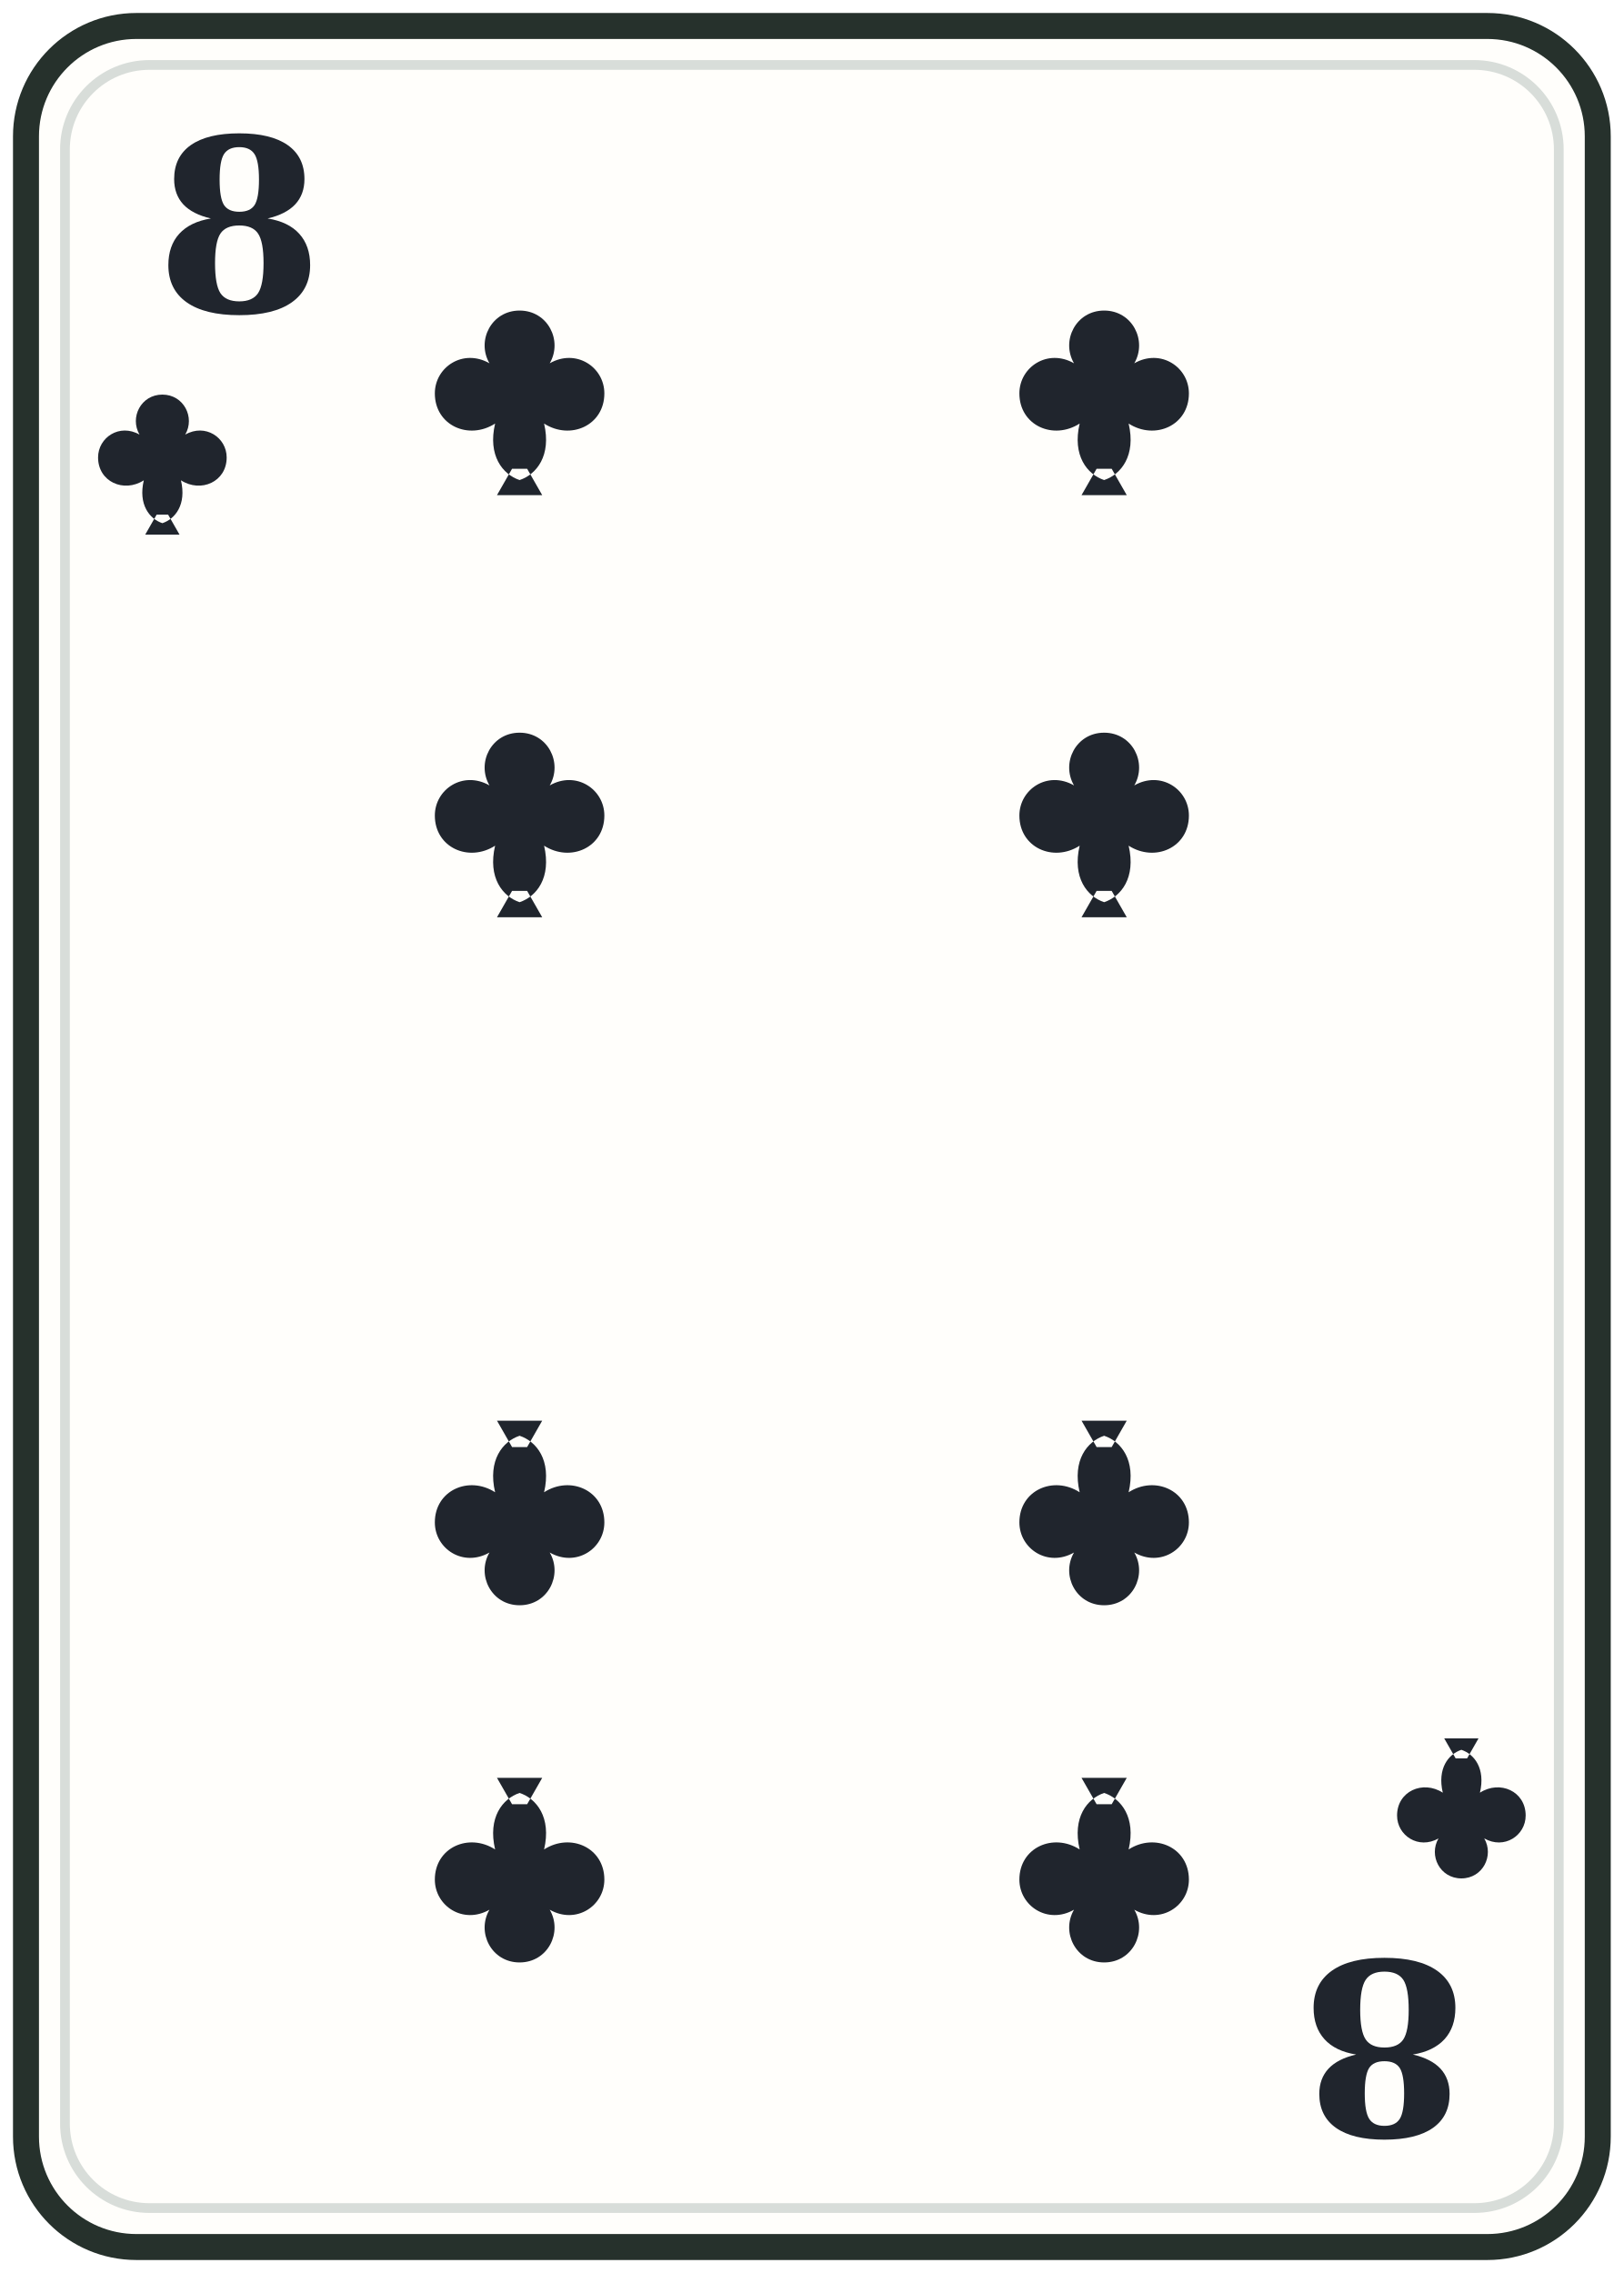
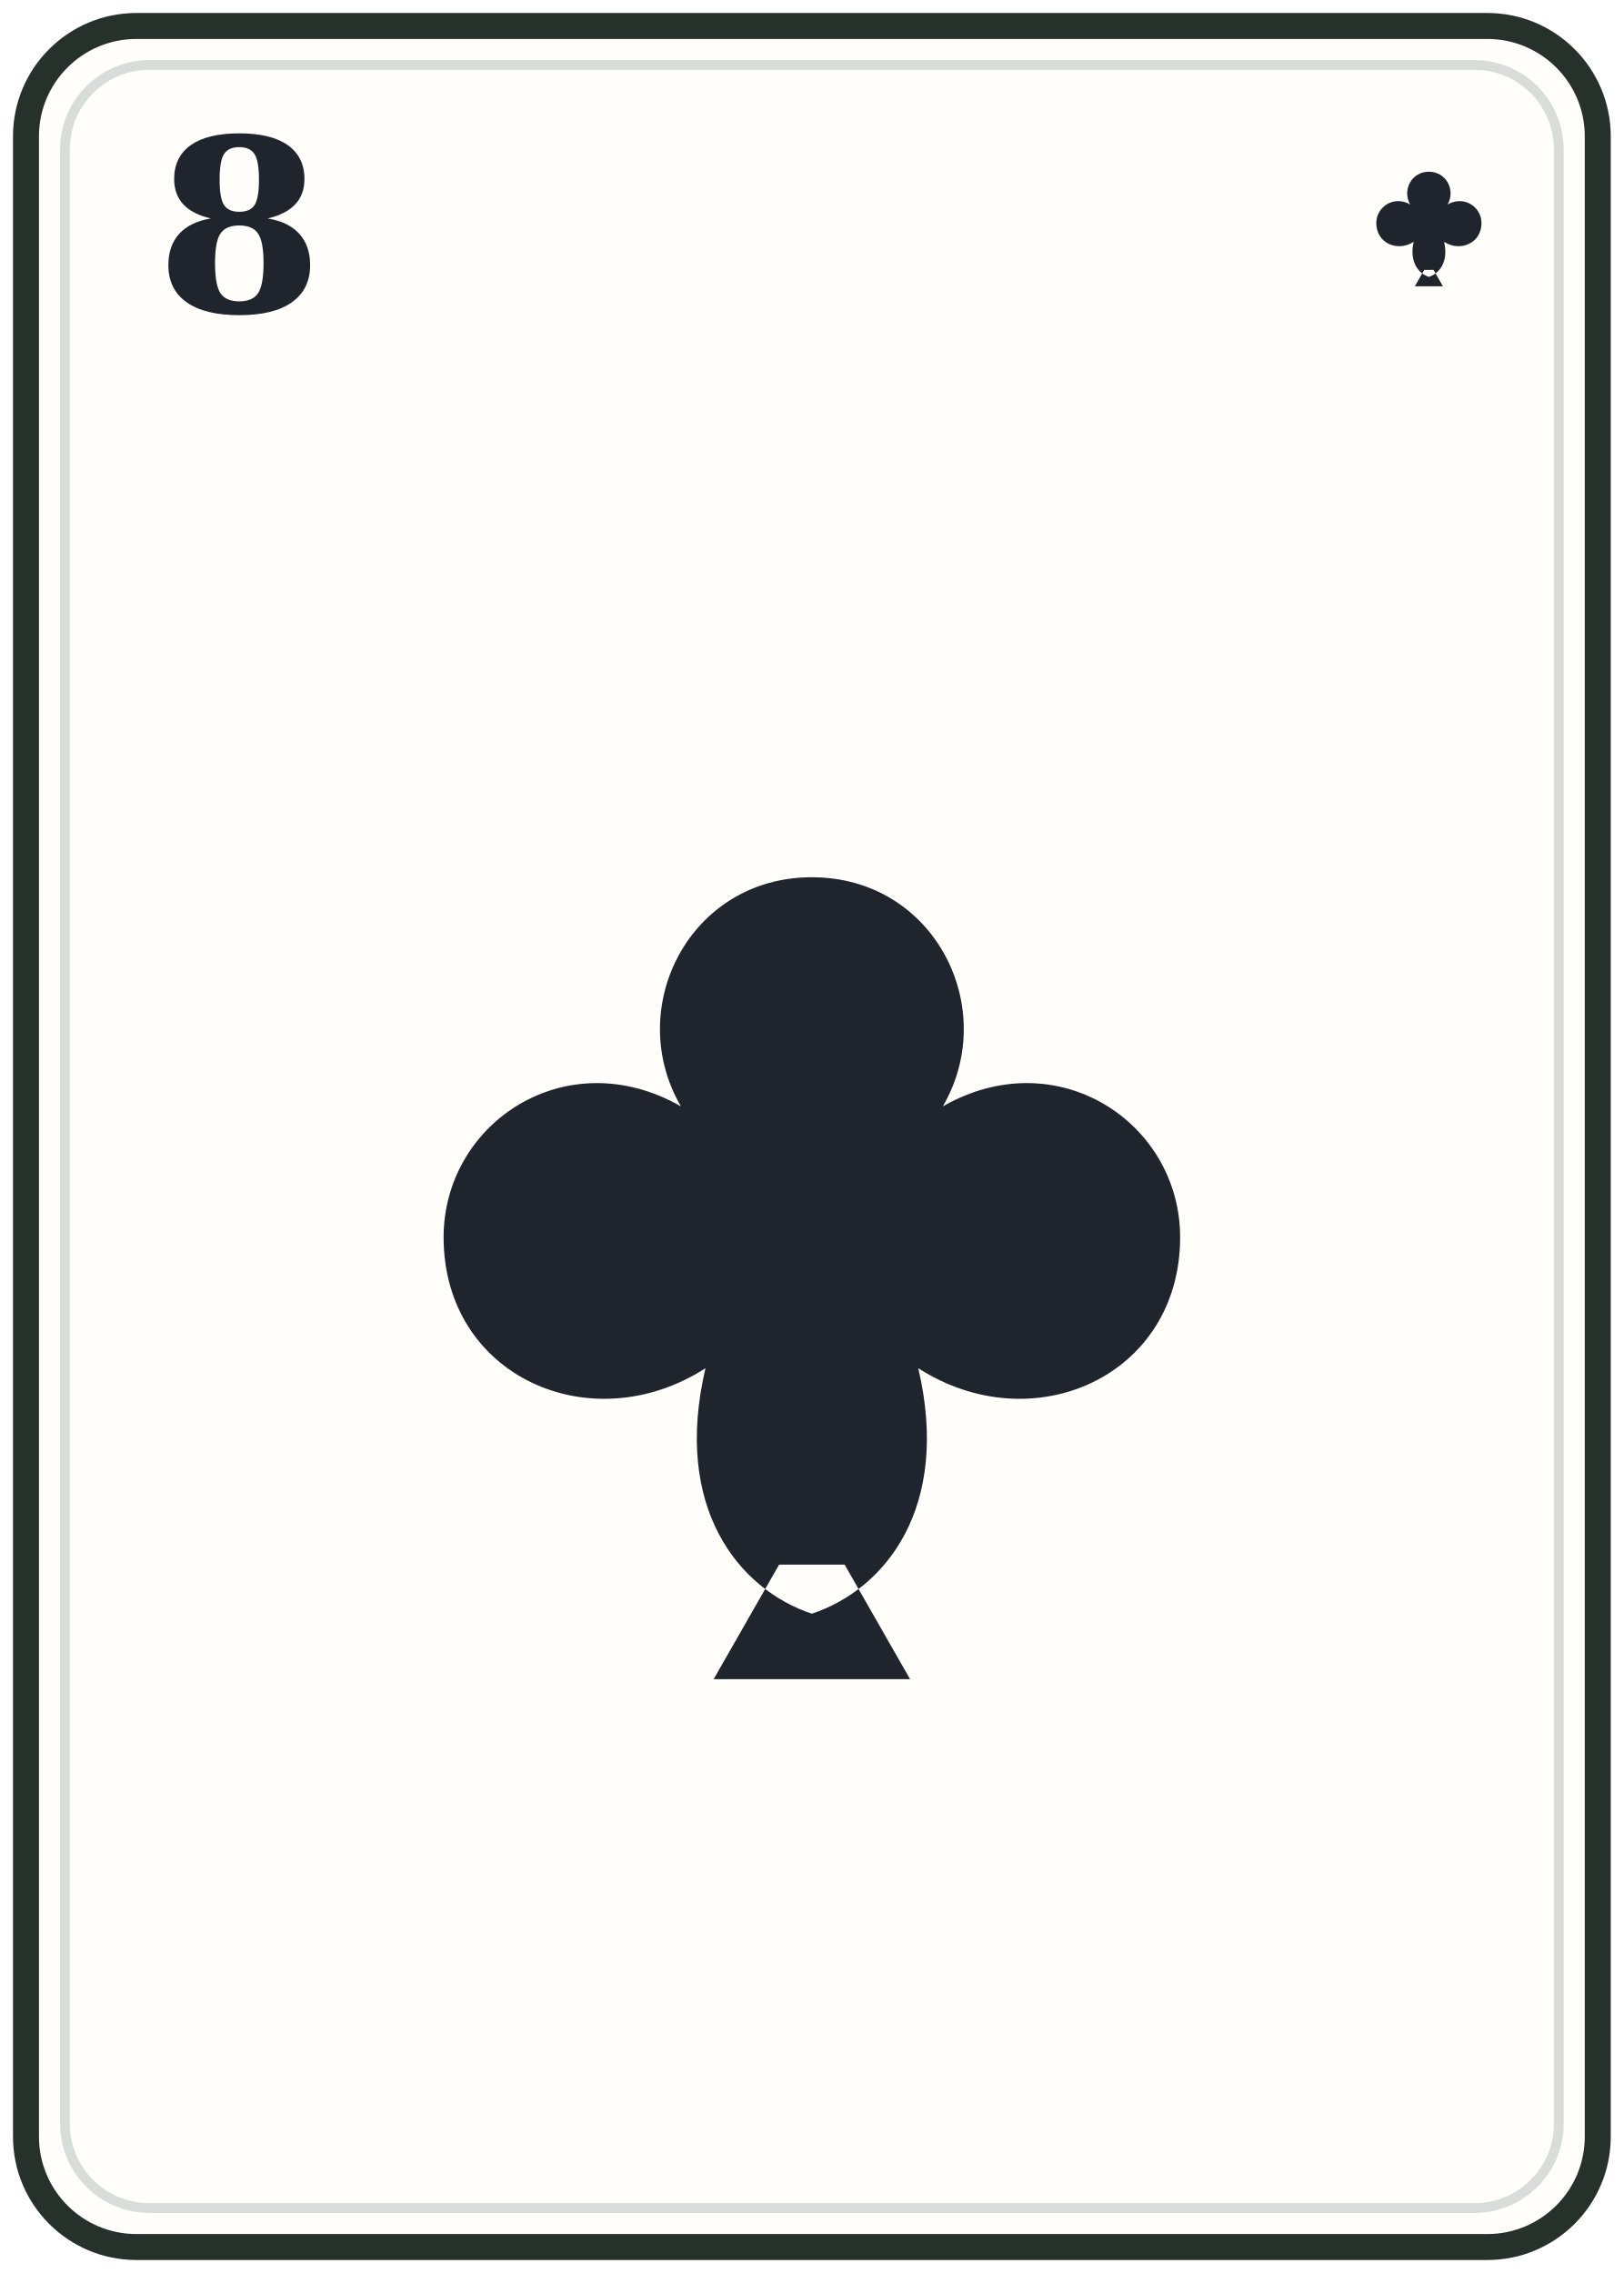
<svg xmlns="http://www.w3.org/2000/svg" width="250" height="350" viewBox="0 0 250 350">
  <rect x="4" y="4" width="242" height="342" rx="17" fill="#fffefb" stroke="#26312c" stroke-width="4" />
  <rect x="10" y="10" width="230" height="330" rx="13" fill="none" stroke="#d8ddd9" stroke-width="1.5" />
  <text x="24" y="48" font-family="DejaVu Serif,serif" font-weight="bold" font-size="37" fill="#20252d">8</text>
-   <g transform="translate(14.0,59.0) rotate(0 11.0 11.0) scale(0.22)" fill="#20252d">
+   <g transform="translate(211.0,25.0) rotate(0 9.0 9.0) scale(0.18)" fill="#20252d">
    <path d="M50 8C35 8 27 24 34 36 20 28 5 38 5 52c0 17 18 25 32 16-4 17 4 27 13 30 9-3 17-13 13-30 14 9 32 1 32-16 0-14-15-24-29-16 7-12-1-28-16-28Zm-4 84h8l8 14H38Z" />
  </g>
-   <g transform="translate(65.5,45.5) rotate(0 14.5 14.5) scale(0.29)" fill="#20252d">
+   <g transform="translate(62.0,125.0) rotate(0 63.0 63.0) scale(1.26)" fill="#20252d">
    <path d="M50 8C35 8 27 24 34 36 20 28 5 38 5 52c0 17 18 25 32 16-4 17 4 27 13 30 9-3 17-13 13-30 14 9 32 1 32-16 0-14-15-24-29-16 7-12-1-28-16-28Zm-4 84h8l8 14H38Z" />
  </g>
-   <g transform="translate(155.5,45.5) rotate(0 14.5 14.5) scale(0.29)" fill="#20252d">
-     <path d="M50 8C35 8 27 24 34 36 20 28 5 38 5 52c0 17 18 25 32 16-4 17 4 27 13 30 9-3 17-13 13-30 14 9 32 1 32-16 0-14-15-24-29-16 7-12-1-28-16-28Zm-4 84h8l8 14H38Z" />
-   </g>
-   <g transform="translate(65.5,110.5) rotate(0 14.5 14.5) scale(0.29)" fill="#20252d">
-     <path d="M50 8C35 8 27 24 34 36 20 28 5 38 5 52c0 17 18 25 32 16-4 17 4 27 13 30 9-3 17-13 13-30 14 9 32 1 32-16 0-14-15-24-29-16 7-12-1-28-16-28Zm-4 84h8l8 14H38Z" />
-   </g>
-   <g transform="translate(155.5,110.5) rotate(0 14.5 14.5) scale(0.29)" fill="#20252d">
-     <path d="M50 8C35 8 27 24 34 36 20 28 5 38 5 52c0 17 18 25 32 16-4 17 4 27 13 30 9-3 17-13 13-30 14 9 32 1 32-16 0-14-15-24-29-16 7-12-1-28-16-28Zm-4 84h8l8 14H38Z" />
-   </g>
-   <g transform="translate(65.5,220.5) rotate(180 14.5 14.5) scale(0.29)" fill="#20252d">
-     <path d="M50 8C35 8 27 24 34 36 20 28 5 38 5 52c0 17 18 25 32 16-4 17 4 27 13 30 9-3 17-13 13-30 14 9 32 1 32-16 0-14-15-24-29-16 7-12-1-28-16-28Zm-4 84h8l8 14H38Z" />
-   </g>
-   <g transform="translate(155.5,220.5) rotate(180 14.5 14.5) scale(0.29)" fill="#20252d">
-     <path d="M50 8C35 8 27 24 34 36 20 28 5 38 5 52c0 17 18 25 32 16-4 17 4 27 13 30 9-3 17-13 13-30 14 9 32 1 32-16 0-14-15-24-29-16 7-12-1-28-16-28Zm-4 84h8l8 14H38Z" />
-   </g>
-   <g transform="translate(65.5,275.5) rotate(180 14.5 14.5) scale(0.29)" fill="#20252d">
-     <path d="M50 8C35 8 27 24 34 36 20 28 5 38 5 52c0 17 18 25 32 16-4 17 4 27 13 30 9-3 17-13 13-30 14 9 32 1 32-16 0-14-15-24-29-16 7-12-1-28-16-28Zm-4 84h8l8 14H38Z" />
-   </g>
-   <g transform="translate(155.5,275.5) rotate(180 14.5 14.5) scale(0.29)" fill="#20252d">
-     <path d="M50 8C35 8 27 24 34 36 20 28 5 38 5 52c0 17 18 25 32 16-4 17 4 27 13 30 9-3 17-13 13-30 14 9 32 1 32-16 0-14-15-24-29-16 7-12-1-28-16-28Zm-4 84h8l8 14H38Z" />
-   </g>
-   <g transform="rotate(180 125 175)">
-     <text x="24" y="48" font-family="DejaVu Serif,serif" font-weight="bold" font-size="37" fill="#20252d">8</text>
-     <g transform="translate(14.0,59.0) rotate(0 11.0 11.0) scale(0.22)" fill="#20252d">
-       <path d="M50 8C35 8 27 24 34 36 20 28 5 38 5 52c0 17 18 25 32 16-4 17 4 27 13 30 9-3 17-13 13-30 14 9 32 1 32-16 0-14-15-24-29-16 7-12-1-28-16-28Zm-4 84h8l8 14H38Z" />
-     </g>
-   </g>
</svg>
